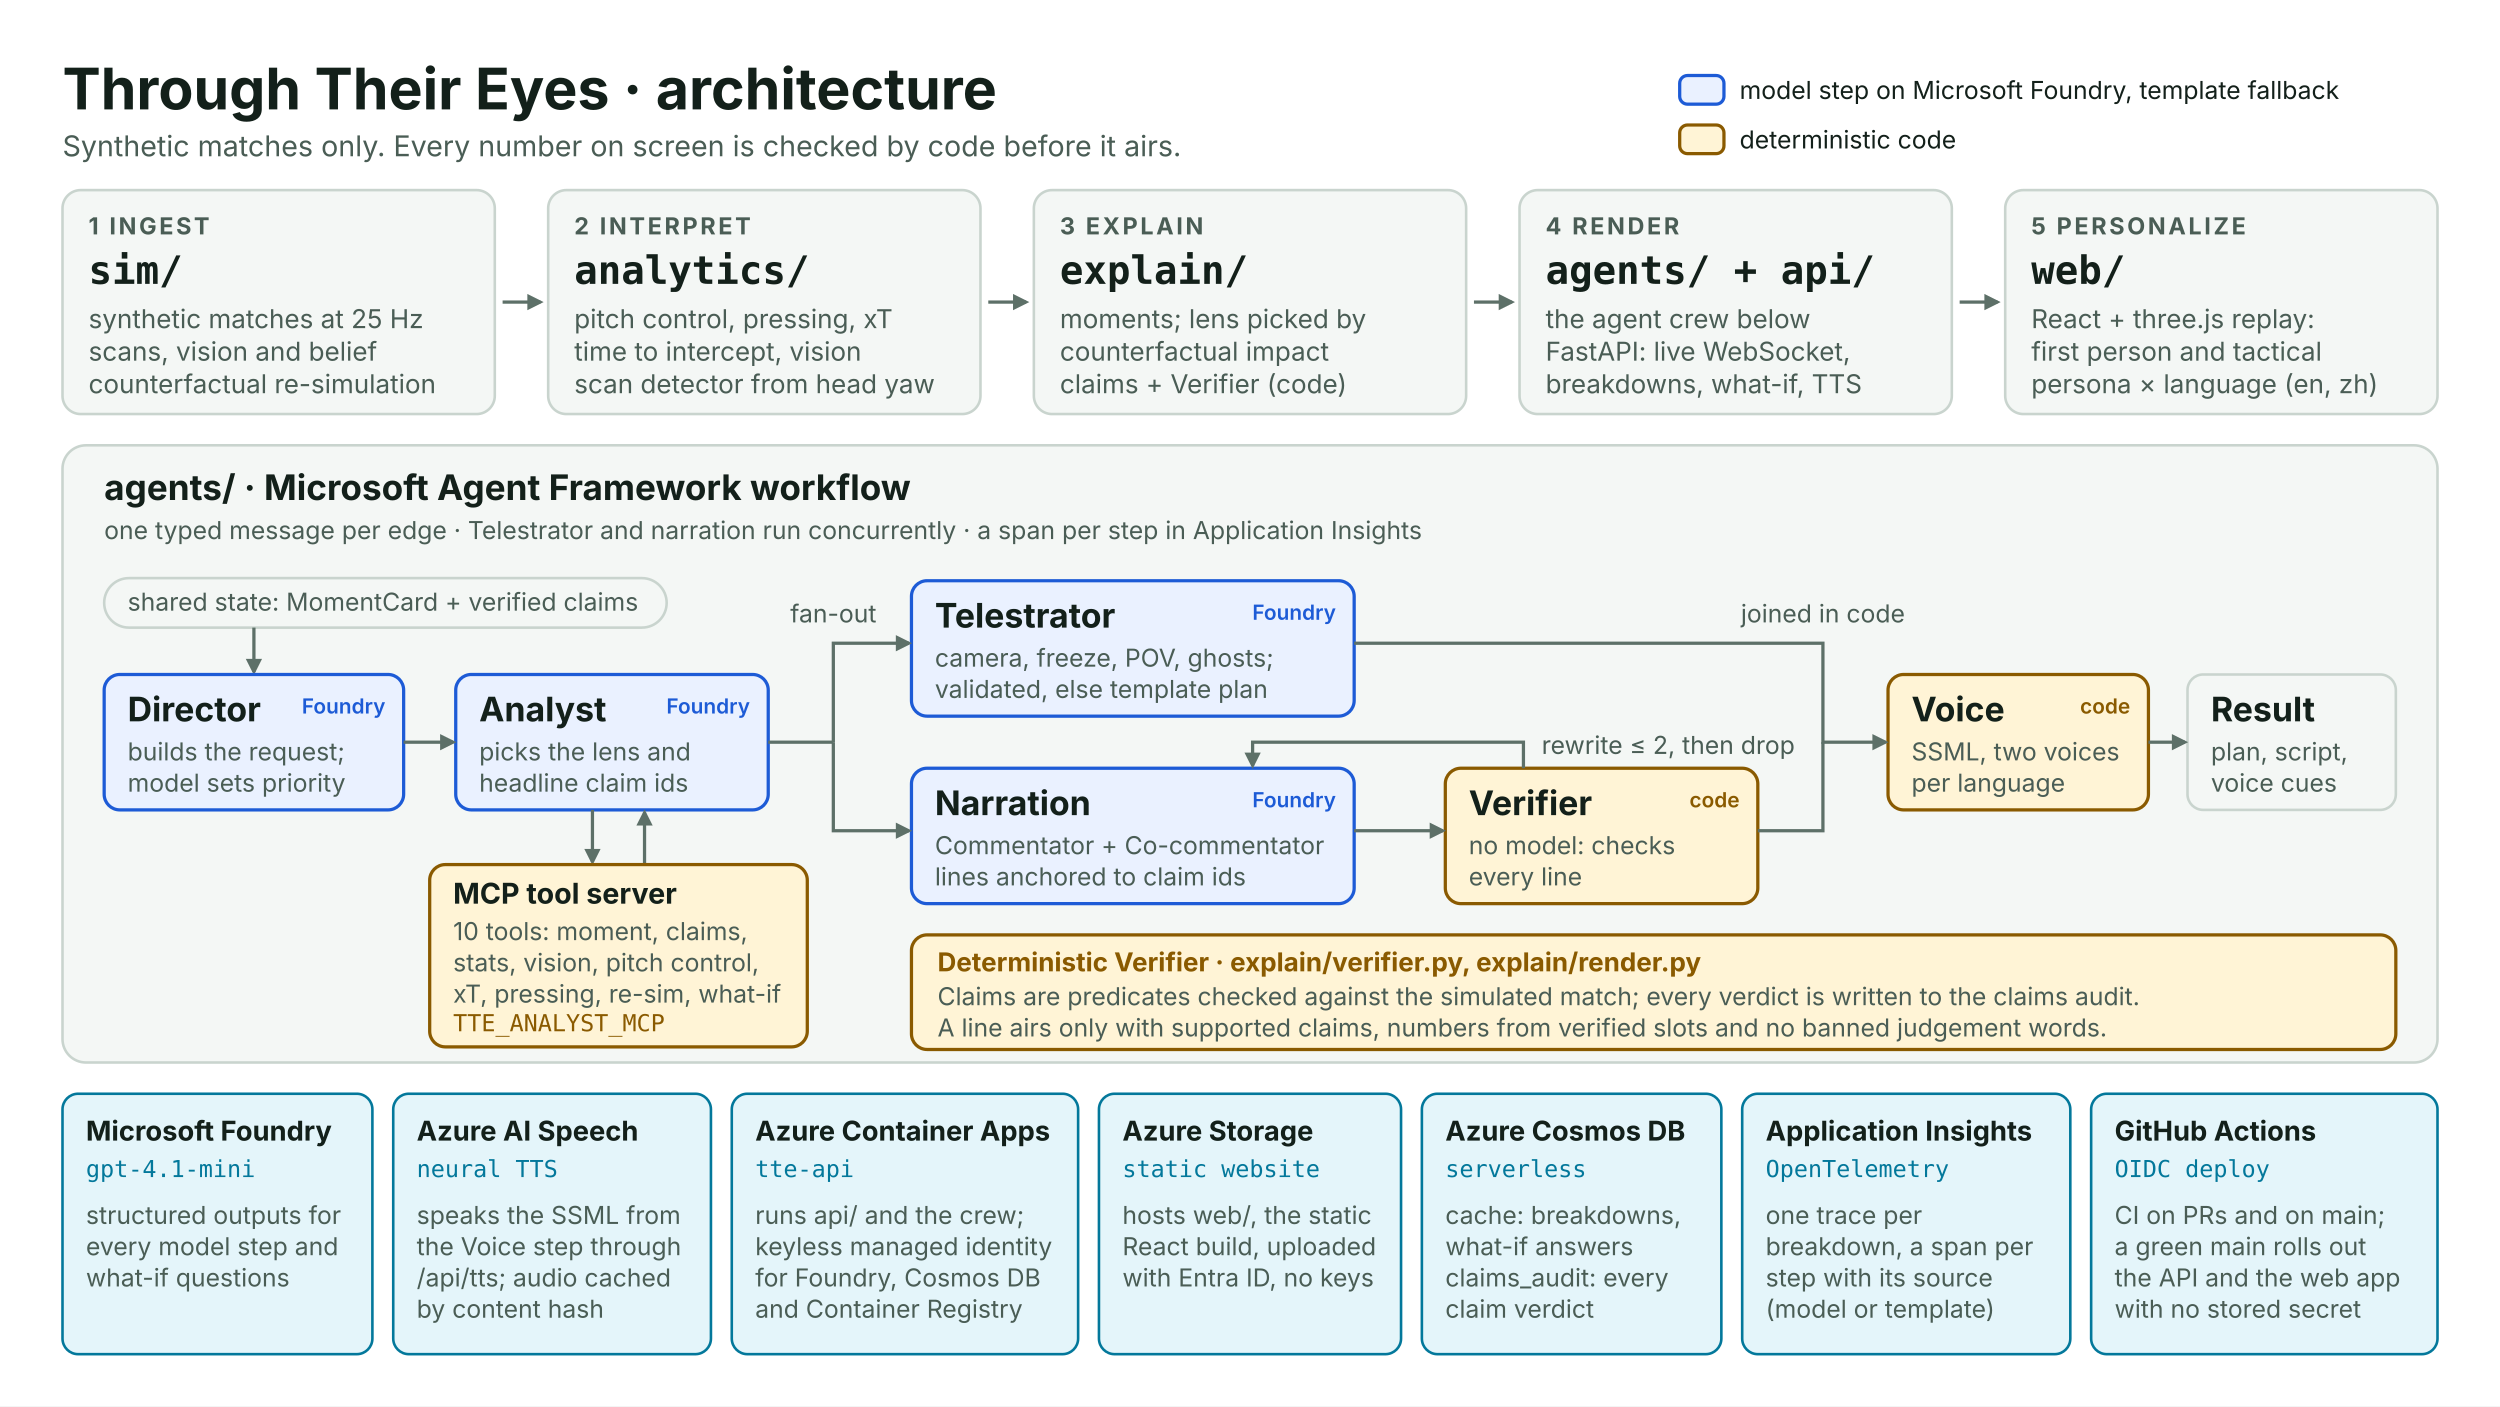
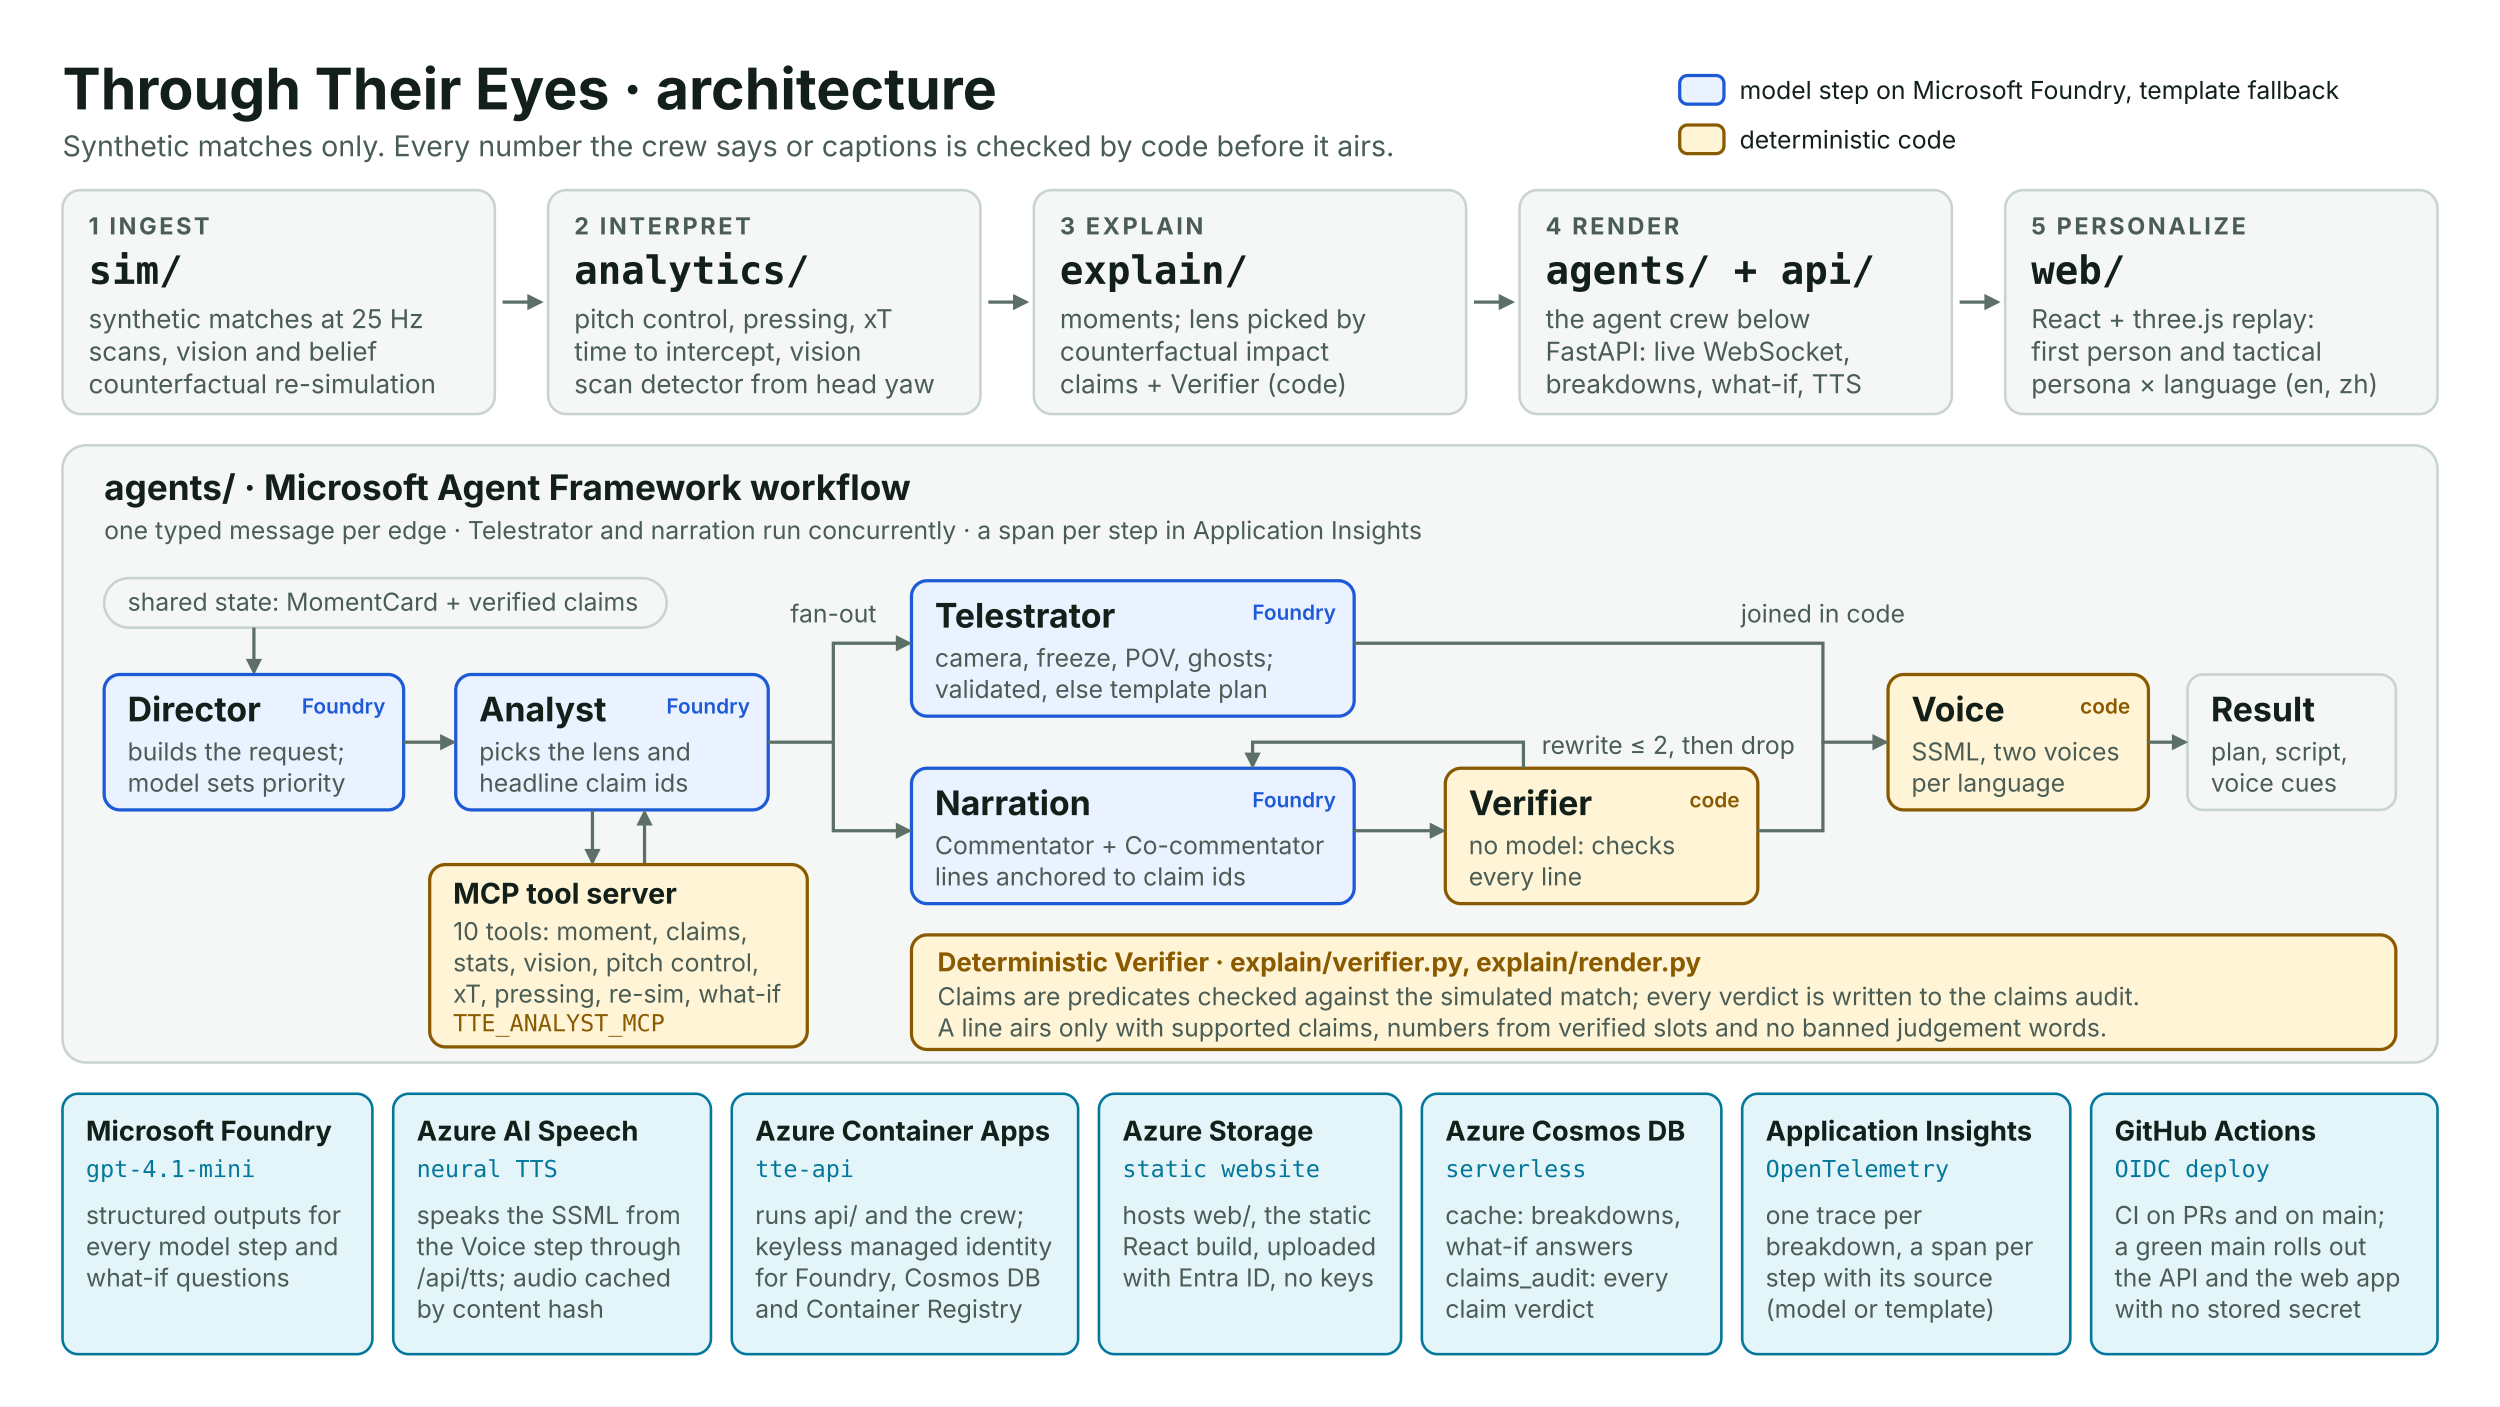
<svg xmlns="http://www.w3.org/2000/svg" width="1920" height="1080" viewBox="0 0 1920 1080" role="img" aria-labelledby="title desc" font-family="'Segoe UI', 'Helvetica Neue', Inter, Arial, 'Liberation Sans', sans-serif">
  <defs>
    <style>
.bg { fill: #ffffff; }
.panel { fill: #f4f7f5; stroke: #c9d4ce; stroke-width: 2; }
.model { fill: #eaf1ff; stroke: #1d5bd6; stroke-width: 2.5; }
.code { fill: #fff4d6; stroke: #8a5a00; stroke-width: 2.5; }
.azure { fill: #e4f5fa; stroke: #03789b; stroke-width: 2; }
.dashed { stroke-dasharray: 9 7; }
.wire { fill: none; stroke: #5d7068; stroke-width: 2.5; }
.head { fill: #5d7068; }
text { fill: #13201a; }
.muted { fill: #4a5d55; }
.c-model { fill: #1d5bd6; }
.c-code { fill: #8a5a00; }
.c-azure { fill: #03789b; }
.mono { font-family: 'Cascadia Mono', 'JetBrains Mono', SFMono-Regular, Menlo, Consolas, monospace; }
.b { font-weight: 700; }
.sb { font-weight: 600; }
.caps { letter-spacing: 2px; }
</style>
    <marker id="head" viewBox="0 0 10 10" refX="8" refY="5" markerWidth="5" markerHeight="5" orient="auto-start-reverse">
      <path d="M0,0 L10,5 L0,10 z" class="head" />
    </marker>
  </defs>
  <rect width="1920" height="1080" class="bg" />
  <text x="48" y="84" font-size="44" class="b">
    <tspan x="48" dy="0">Through Their Eyes  ·  architecture</tspan>
  </text>
  <text x="48" y="120" font-size="22" class="muted">
-     <tspan x="48" dy="0">Synthetic matches only. Every number on screen is checked by code before it airs.</tspan>
+     <tspan x="48" dy="0">Synthetic matches only. Every number the crew says or captions is checked by code before it airs.</tspan>
  </text>
  <g id="legend">
    <rect x="1290" y="58" width="34" height="22" rx="6" class="model" />
    <text x="1336" y="76" font-size="19">
      <tspan x="1336" dy="0">model step on Microsoft Foundry, template fallback</tspan>
    </text>
    <rect x="1290" y="96" width="34" height="22" rx="6" class="code" />
    <text x="1336" y="114" font-size="19">
      <tspan x="1336" dy="0">deterministic code</tspan>
    </text>
  </g>
  <g id="pipeline">
    <g id="ingest">
      <rect x="48" y="146" width="332" height="172" rx="14" class="panel" />
      <text x="68" y="180" font-size="18" class="b caps muted">
        <tspan x="68" dy="0">1  INGEST</tspan>
      </text>
      <text x="68" y="218" font-size="30" class="mono b">
        <tspan x="68" dy="0">sim/</tspan>
      </text>
      <text x="68" y="252" font-size="20" class="muted">
        <tspan x="68" dy="0">synthetic matches at 25 Hz</tspan>
        <tspan x="68" dy="25">scans, vision and belief</tspan>
        <tspan x="68" dy="25">counterfactual re-simulation</tspan>
      </text>
    </g>
    <path d="M386,232.0 H415" class="wire" marker-end="url(#head)" />
    <g id="interpret">
      <rect x="421" y="146" width="332" height="172" rx="14" class="panel" />
      <text x="441" y="180" font-size="18" class="b caps muted">
        <tspan x="441" dy="0">2  INTERPRET</tspan>
      </text>
      <text x="441" y="218" font-size="30" class="mono b">
        <tspan x="441" dy="0">analytics/</tspan>
      </text>
      <text x="441" y="252" font-size="20" class="muted">
        <tspan x="441" dy="0">pitch control, pressing, xT</tspan>
        <tspan x="441" dy="25">time to intercept, vision</tspan>
        <tspan x="441" dy="25">scan detector from head yaw</tspan>
      </text>
    </g>
    <path d="M759,232.0 H788" class="wire" marker-end="url(#head)" />
    <g id="explain">
      <rect x="794" y="146" width="332" height="172" rx="14" class="panel" />
      <text x="814" y="180" font-size="18" class="b caps muted">
        <tspan x="814" dy="0">3  EXPLAIN</tspan>
      </text>
      <text x="814" y="218" font-size="30" class="mono b">
        <tspan x="814" dy="0">explain/</tspan>
      </text>
      <text x="814" y="252" font-size="20" class="muted">
        <tspan x="814" dy="0">moments; lens picked by</tspan>
        <tspan x="814" dy="25">counterfactual impact</tspan>
        <tspan x="814" dy="25">claims + Verifier (code)</tspan>
      </text>
    </g>
    <path d="M1132,232.0 H1161" class="wire" marker-end="url(#head)" />
    <g id="render">
      <rect x="1167" y="146" width="332" height="172" rx="14" class="panel" />
      <text x="1187" y="180" font-size="18" class="b caps muted">
        <tspan x="1187" dy="0">4  RENDER</tspan>
      </text>
      <text x="1187" y="218" font-size="30" class="mono b">
        <tspan x="1187" dy="0">agents/ + api/</tspan>
      </text>
      <text x="1187" y="252" font-size="20" class="muted">
        <tspan x="1187" dy="0">the agent crew below</tspan>
        <tspan x="1187" dy="25">FastAPI: live WebSocket,</tspan>
        <tspan x="1187" dy="25">breakdowns, what-if, TTS</tspan>
      </text>
    </g>
    <path d="M1505,232.0 H1534" class="wire" marker-end="url(#head)" />
    <g id="personalize">
      <rect x="1540" y="146" width="332" height="172" rx="14" class="panel" />
      <text x="1560" y="180" font-size="18" class="b caps muted">
        <tspan x="1560" dy="0">5  PERSONALIZE</tspan>
      </text>
      <text x="1560" y="218" font-size="30" class="mono b">
        <tspan x="1560" dy="0">web/</tspan>
      </text>
      <text x="1560" y="252" font-size="20" class="muted">
        <tspan x="1560" dy="0">React + three.js replay:</tspan>
        <tspan x="1560" dy="25">first person and tactical</tspan>
        <tspan x="1560" dy="25">persona × language (en, zh)</tspan>
      </text>
    </g>
  </g>
  <g id="workflow">
    <rect x="48" y="342" width="1824" height="474" rx="18" class="panel" />
    <text x="80" y="384" font-size="27" class="b">
      <tspan x="80" dy="0">agents/  ·  Microsoft Agent Framework workflow</tspan>
    </text>
    <text x="80" y="414" font-size="19" class="muted">
      <tspan x="80" dy="0">one typed message per edge · Telestrator and narration run concurrently · a span per step in Application Insights</tspan>
    </text>
    <g id="shared-state">
      <rect x="80" y="444" width="432" height="38" rx="19" class="panel" />
      <text x="98" y="469" font-size="19" class="muted">
        <tspan x="98" dy="0">shared state: MomentCard + verified claims</tspan>
      </text>
    </g>
    <path d="M195,482 V516" class="wire" marker-end="url(#head)" />
    <g id="director">
      <rect x="80" y="518" width="230" height="104" rx="12" class="model" />
      <text x="98" y="554" font-size="26" class="b">
        <tspan x="98" dy="0">Director</tspan>
      </text>
      <text x="296" y="548" font-size="16" class="sb c-model" text-anchor="end">
        <tspan x="296" dy="0">Foundry</tspan>
      </text>
      <text x="98" y="584" font-size="19" class="muted">
        <tspan x="98" dy="0">builds the request;</tspan>
        <tspan x="98" dy="24">model sets priority</tspan>
      </text>
    </g>
    <g id="analyst">
      <rect x="350" y="518" width="240" height="104" rx="12" class="model" />
      <text x="368" y="554" font-size="26" class="b">
        <tspan x="368" dy="0">Analyst</tspan>
      </text>
      <text x="576" y="548" font-size="16" class="sb c-model" text-anchor="end">
        <tspan x="576" dy="0">Foundry</tspan>
      </text>
      <text x="368" y="584" font-size="19" class="muted">
        <tspan x="368" dy="0">picks the lens and</tspan>
        <tspan x="368" dy="24">headline claim ids</tspan>
      </text>
    </g>
    <g id="telestrator">
      <rect x="700" y="446" width="340" height="104" rx="12" class="model" />
      <text x="718" y="482" font-size="26" class="b">
        <tspan x="718" dy="0">Telestrator</tspan>
      </text>
      <text x="1026" y="476" font-size="16" class="sb c-model" text-anchor="end">
        <tspan x="1026" dy="0">Foundry</tspan>
      </text>
      <text x="718" y="512" font-size="19" class="muted">
        <tspan x="718" dy="0">camera, freeze, POV, ghosts;</tspan>
        <tspan x="718" dy="24">validated, else template plan</tspan>
      </text>
    </g>
    <g id="narration">
      <rect x="700" y="590" width="340" height="104" rx="12" class="model" />
      <text x="718" y="626" font-size="26" class="b">
        <tspan x="718" dy="0">Narration</tspan>
      </text>
      <text x="1026" y="620" font-size="16" class="sb c-model" text-anchor="end">
        <tspan x="1026" dy="0">Foundry</tspan>
      </text>
      <text x="718" y="656" font-size="19" class="muted">
        <tspan x="718" dy="0">Commentator + Co-commentator</tspan>
        <tspan x="718" dy="24">lines anchored to claim ids</tspan>
      </text>
    </g>
    <g id="verifier">
      <rect x="1110" y="590" width="240" height="104" rx="12" class="code" />
      <text x="1128" y="626" font-size="26" class="b">
        <tspan x="1128" dy="0">Verifier</tspan>
      </text>
      <text x="1336" y="620" font-size="16" class="sb c-code" text-anchor="end">
        <tspan x="1336" dy="0">code</tspan>
      </text>
      <text x="1128" y="656" font-size="19" class="muted">
        <tspan x="1128" dy="0">no model: checks</tspan>
        <tspan x="1128" dy="24">every line</tspan>
      </text>
    </g>
    <g id="voice">
      <rect x="1450" y="518" width="200" height="104" rx="12" class="code" />
      <text x="1468" y="554" font-size="26" class="b">
        <tspan x="1468" dy="0">Voice</tspan>
      </text>
      <text x="1636" y="548" font-size="16" class="sb c-code" text-anchor="end">
        <tspan x="1636" dy="0">code</tspan>
      </text>
      <text x="1468" y="584" font-size="19" class="muted">
        <tspan x="1468" dy="0">SSML, two voices</tspan>
        <tspan x="1468" dy="24">per language</tspan>
      </text>
    </g>
    <g id="breakdown">
      <rect x="1680" y="518" width="160" height="104" rx="12" class="panel" />
      <text x="1698" y="554" font-size="26" class="b">
        <tspan x="1698" dy="0">Result</tspan>
      </text>
      <text x="1698" y="584" font-size="19" class="muted">
        <tspan x="1698" dy="0">plan, script,</tspan>
        <tspan x="1698" dy="24">voice cues</tspan>
      </text>
    </g>
    <path d="M310,570.0 H348" class="wire" marker-end="url(#head)" data-edge="director analyst" data-group="single" />
    <path d="M590,570.0 H640" class="wire" />
    <path d="M640,570.0 V494.0 H698" class="wire" marker-end="url(#head)" data-edge="analyst telestrator" data-group="fan-out" />
    <path d="M640,570.0 V638.0 H698" class="wire" marker-end="url(#head)" data-edge="analyst narration" data-group="fan-out" />
    <text x="640" y="478.0" font-size="19" class="muted" text-anchor="middle">
      <tspan x="640" dy="0">fan-out</tspan>
    </text>
    <path d="M1040,638.0 H1108" class="wire" marker-end="url(#head)" data-edge="narration verifier" data-group="single" />
    <path d="M1170,590 V570.0 H962 V588" class="wire" marker-end="url(#head)" data-edge="verifier narration" data-group="single" />
    <text x="1184" y="579.0" font-size="19" class="muted">
      <tspan x="1184" dy="0">rewrite ≤ 2, then drop</tspan>
    </text>
    <path d="M1040,494.0 H1400 V570.0 H1448" class="wire" marker-end="url(#head)" data-edge="telestrator voice" data-group="single" />
    <path d="M1350,638.0 H1400 V570.0" class="wire" data-edge="verifier voice" data-group="single" />
    <text x="1400" y="478.0" font-size="19" class="muted" text-anchor="middle">
      <tspan x="1400" dy="0">joined in code</tspan>
    </text>
    <path d="M1650,570.0 H1678" class="wire" marker-end="url(#head)" />
    <g id="mcp">
      <path d="M455,622 V662" class="wire" marker-end="url(#head)" />
      <path d="M495,664 V624" class="wire" marker-end="url(#head)" />
      <rect x="330" y="664" width="290" height="140" rx="12" class="code" />
      <text x="348" y="694" font-size="22" class="b">
        <tspan x="348" dy="0">MCP tool server</tspan>
      </text>
      <text x="348" y="722" font-size="19" class="muted">
        <tspan x="348" dy="0">10 tools: moment, claims,</tspan>
        <tspan x="348" dy="24">stats, vision, pitch control,</tspan>
        <tspan x="348" dy="24">xT, pressing, re-sim, what-if</tspan>
      </text>
      <text x="348" y="792" font-size="18" class="mono c-code">
        <tspan x="348" dy="0">TTE_ANALYST_MCP</tspan>
      </text>
    </g>
    <g id="verifier-detail">
      <rect x="700" y="718" width="1140" height="88" rx="12" class="code" />
      <text x="720" y="746" font-size="20" class="b c-code">
        <tspan x="720" dy="0">Deterministic Verifier  ·  explain/verifier.py, explain/render.py</tspan>
      </text>
      <text x="720" y="772" font-size="19" class="muted">
        <tspan x="720" dy="0">Claims are predicates checked against the simulated match; every verdict is written to the claims audit.</tspan>
        <tspan x="720" dy="24">A line airs only with supported claims, numbers from verified slots and no banned judgement words.</tspan>
      </text>
    </g>
  </g>
  <g id="azure">
    <g id="foundry">
      <rect x="48" y="840" width="238" height="200" rx="12" class="azure" />
      <text x="66" y="876" font-size="21" class="b">
        <tspan x="66" dy="0">Microsoft Foundry</tspan>
      </text>
      <text x="66" y="904" font-size="18" class="mono c-azure">
        <tspan x="66" dy="0">gpt-4.1-mini</tspan>
      </text>
      <text x="66" y="940" font-size="19" class="muted">
        <tspan x="66" dy="0">structured outputs for</tspan>
        <tspan x="66" dy="24">every model step and</tspan>
        <tspan x="66" dy="24">what-if questions</tspan>
      </text>
    </g>
    <g id="speech">
      <rect x="302" y="840" width="244" height="200" rx="12" class="azure" />
      <text x="320" y="876" font-size="21" class="b">
        <tspan x="320" dy="0">Azure AI Speech</tspan>
      </text>
      <text x="320" y="904" font-size="18" class="mono c-azure">
        <tspan x="320" dy="0">neural TTS</tspan>
      </text>
      <text x="320" y="940" font-size="19" class="muted">
        <tspan x="320" dy="0">speaks the SSML from</tspan>
        <tspan x="320" dy="24">the Voice step through</tspan>
        <tspan x="320" dy="24">/api/tts; audio cached</tspan>
        <tspan x="320" dy="24">by content hash</tspan>
      </text>
    </g>
    <g id="container-apps">
      <rect x="562" y="840" width="266" height="200" rx="12" class="azure" />
      <text x="580" y="876" font-size="21" class="b">
        <tspan x="580" dy="0">Azure Container Apps</tspan>
      </text>
      <text x="580" y="904" font-size="18" class="mono c-azure">
        <tspan x="580" dy="0">tte-api</tspan>
      </text>
      <text x="580" y="940" font-size="19" class="muted">
        <tspan x="580" dy="0">runs api/ and the crew;</tspan>
        <tspan x="580" dy="24">keyless managed identity</tspan>
        <tspan x="580" dy="24">for Foundry, Cosmos DB</tspan>
        <tspan x="580" dy="24">and Container Registry</tspan>
      </text>
    </g>
    <g id="static-website">
      <rect x="844" y="840" width="232" height="200" rx="12" class="azure" />
      <text x="862" y="876" font-size="21" class="b">
        <tspan x="862" dy="0">Azure Storage</tspan>
      </text>
      <text x="862" y="904" font-size="18" class="mono c-azure">
        <tspan x="862" dy="0">static website</tspan>
      </text>
      <text x="862" y="940" font-size="19" class="muted">
        <tspan x="862" dy="0">hosts web/, the static</tspan>
        <tspan x="862" dy="24">React build, uploaded</tspan>
        <tspan x="862" dy="24">with Entra ID, no keys</tspan>
      </text>
    </g>
    <g id="cosmos">
      <rect x="1092" y="840" width="230" height="200" rx="12" class="azure" />
      <text x="1110" y="876" font-size="21" class="b">
        <tspan x="1110" dy="0">Azure Cosmos DB</tspan>
      </text>
      <text x="1110" y="904" font-size="18" class="mono c-azure">
        <tspan x="1110" dy="0">serverless</tspan>
      </text>
      <text x="1110" y="940" font-size="19" class="muted">
        <tspan x="1110" dy="0">cache: breakdowns,</tspan>
        <tspan x="1110" dy="24">what-if answers</tspan>
        <tspan x="1110" dy="24">claims_audit: every</tspan>
        <tspan x="1110" dy="24">claim verdict</tspan>
      </text>
    </g>
    <g id="app-insights">
      <rect x="1338" y="840" width="252" height="200" rx="12" class="azure" />
      <text x="1356" y="876" font-size="21" class="b">
        <tspan x="1356" dy="0">Application Insights</tspan>
      </text>
      <text x="1356" y="904" font-size="18" class="mono c-azure">
        <tspan x="1356" dy="0">OpenTelemetry</tspan>
      </text>
      <text x="1356" y="940" font-size="19" class="muted">
        <tspan x="1356" dy="0">one trace per</tspan>
        <tspan x="1356" dy="24">breakdown, a span per</tspan>
        <tspan x="1356" dy="24">step with its source</tspan>
        <tspan x="1356" dy="24">(model or template)</tspan>
      </text>
    </g>
    <g id="github-actions">
      <rect x="1606" y="840" width="266" height="200" rx="12" class="azure" />
      <text x="1624" y="876" font-size="21" class="b">
        <tspan x="1624" dy="0">GitHub Actions</tspan>
      </text>
      <text x="1624" y="904" font-size="18" class="mono c-azure">
        <tspan x="1624" dy="0">OIDC deploy</tspan>
      </text>
      <text x="1624" y="940" font-size="19" class="muted">
        <tspan x="1624" dy="0">CI on PRs and on main;</tspan>
        <tspan x="1624" dy="24">a green main rolls out</tspan>
        <tspan x="1624" dy="24">the API and the web app</tspan>
        <tspan x="1624" dy="24">with no stored secret</tspan>
      </text>
    </g>
  </g>
</svg>
